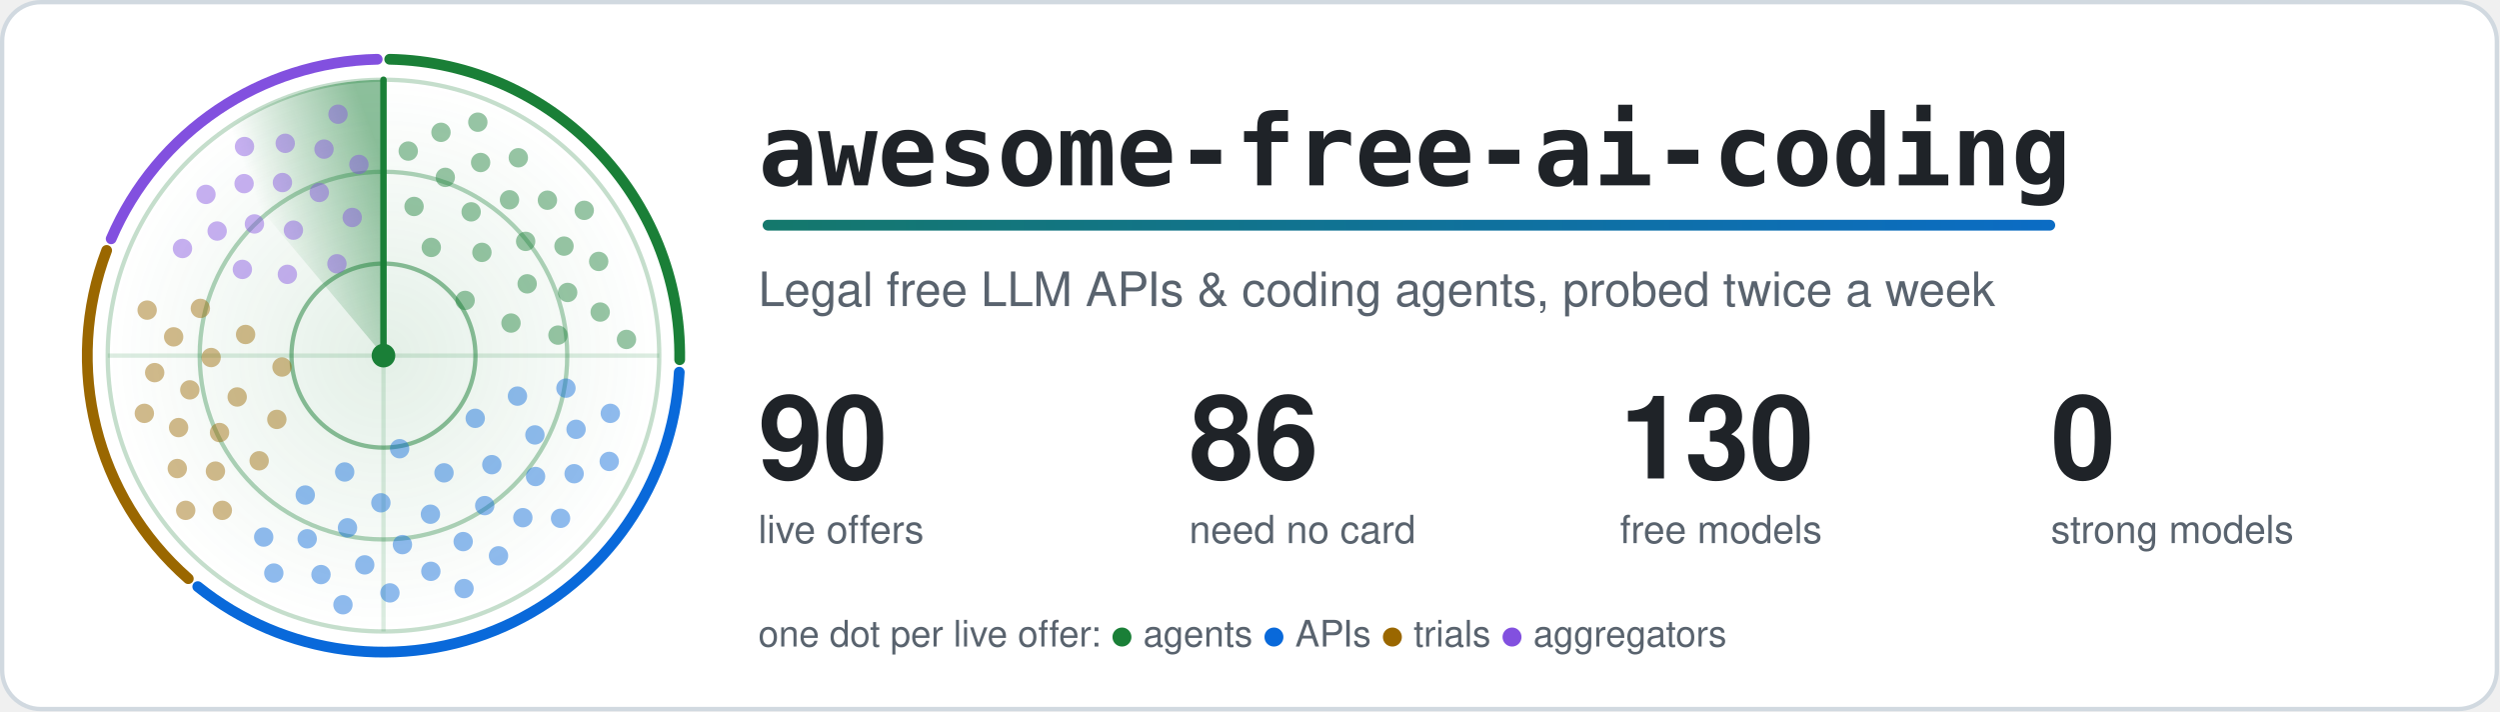
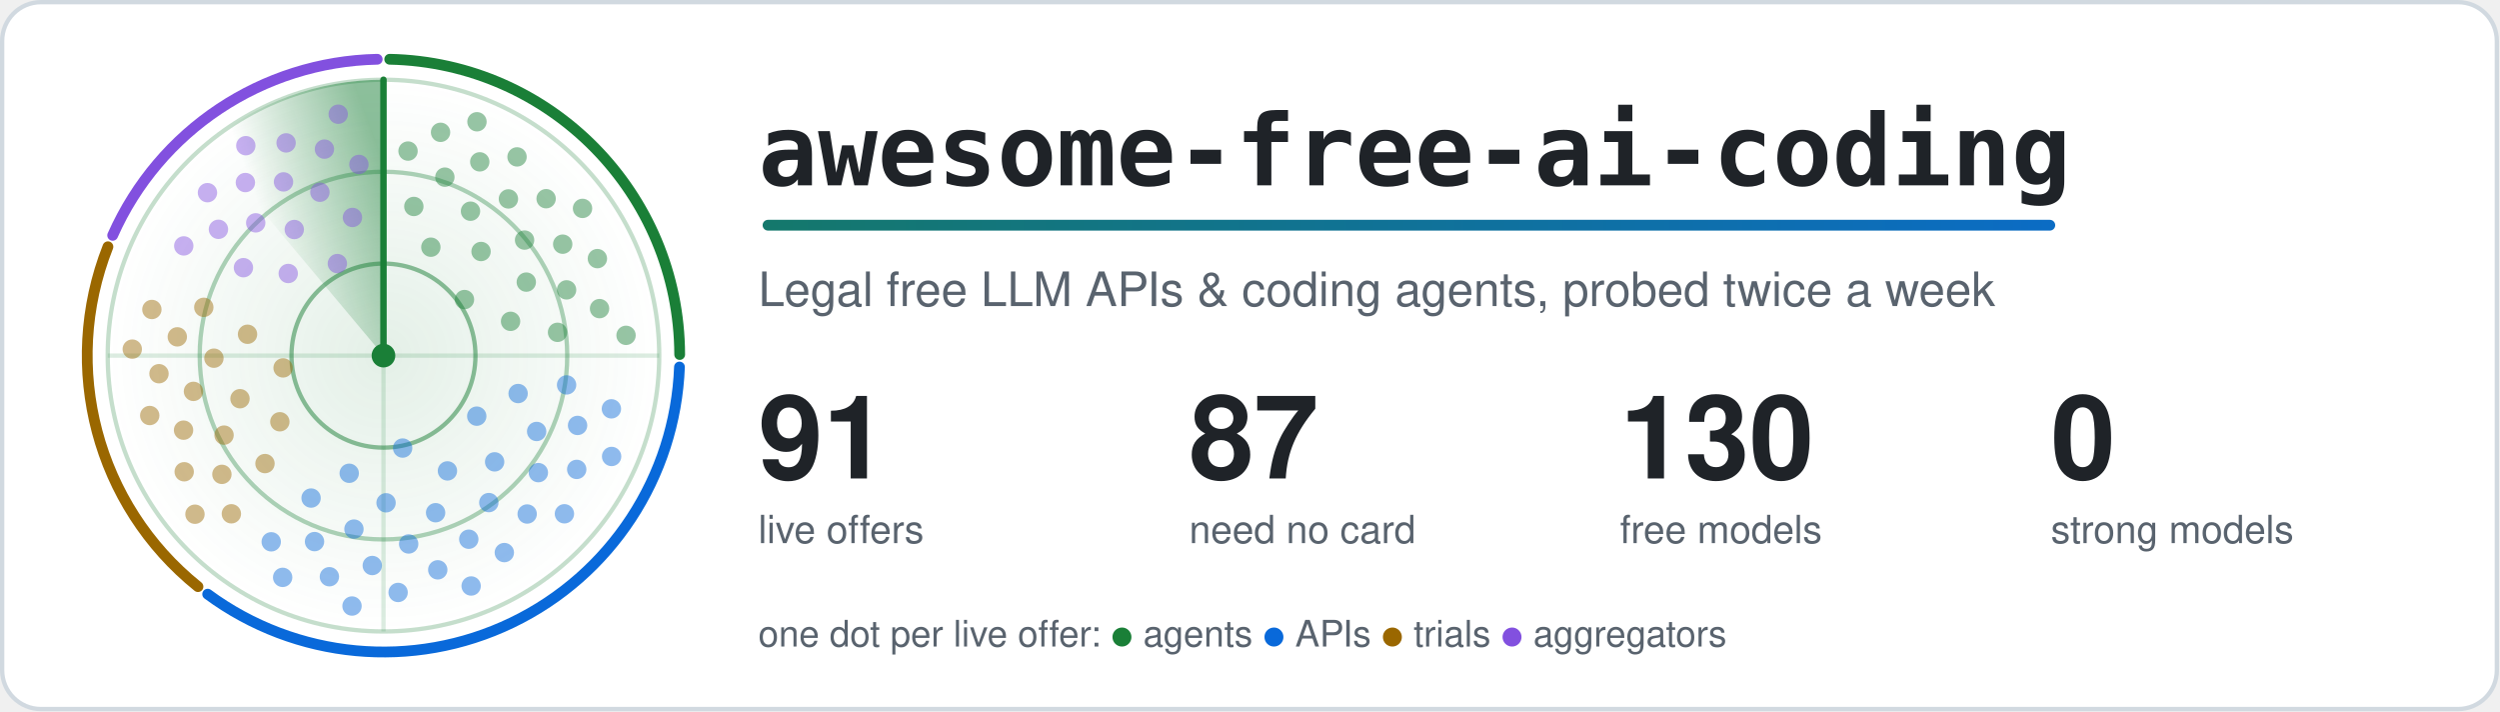
<svg xmlns="http://www.w3.org/2000/svg" width="1160" height="330" viewBox="0 0 1160 330" role="img" aria-labelledby="title">
  <style>.card{fill:#ffffff;stroke:#d1d9e0}.t{fill:#1f2328}.m{fill:#59636e}.ring{stroke:#1a7f37}.hub{fill:#1a7f37}.beam{stroke:#1a7f37}.s0,.s1,.g0,.g1{stop-color:#1a7f37}.a0{stop-color:#1a7f37}.a1{stop-color:#0969da}.dot.agents,.key.agents{fill:#1a7f37}.rim.agents{stroke:#1a7f37}.dot.apis,.key.apis{fill:#0969da}.rim.apis{stroke:#0969da}.dot.trials,.key.trials{fill:#9a6700}.rim.trials{stroke:#9a6700}.dot.aggregators,.key.aggregators{fill:#8250df}.rim.aggregators{stroke:#8250df}.rim{fill:none}.s0{stop-opacity:.5}.s1,.g1{stop-opacity:0}.g0{stop-opacity:.12}.dot{opacity:.45;animation:ping 6s linear infinite}@keyframes ping{0%,4%{opacity:1}55%,100%{opacity:.45}}.turning{animation:turn 6s linear infinite}@keyframes turn{to{transform:rotate(360deg)}}@media (prefers-reduced-motion: reduce) {.dot { animation: none; opacity: 1 } .turning { animation: none }}</style>
  <defs>
    <linearGradient id="accent" gradientUnits="userSpaceOnUse" x1="0" y1="0" x2="1100" y2="0">
      <stop class="a0" offset="0" />
      <stop class="a1" offset="1" />
    </linearGradient>
  </defs>
  <rect class="card" x="1" y="1" width="1158" height="328" rx="18" stroke-width="2" />
  <defs>
    <radialGradient id="glow">
      <stop class="g0" offset="0" />
      <stop class="g1" offset="1" />
    </radialGradient>
  </defs>
  <circle cx="178.0" cy="165.0" r="128.0" fill="url(#glow)" />
  <circle class="ring" cx="178.0" cy="165.0" r="42.7" fill="none" stroke-width="2" stroke-opacity=".5" />
  <circle class="ring" cx="178.0" cy="165.0" r="85.3" fill="none" stroke-width="2" stroke-opacity=".35" />
  <circle class="ring" cx="178.0" cy="165.0" r="128.0" fill="none" stroke-width="2" stroke-opacity=".25" />
  <path class="ring" d="M50.0 165.0H306.0M178.0 37.0V293.0" stroke-width="2" stroke-opacity=".15" />
-   <path class="rim agents" d="M180.9 27.5A137.5 137.5 0 0 1 315.5 166.9" stroke-width="5" stroke-linecap="round" />
-   <path class="rim apis" d="M315.3 172.7A137.5 137.5 0 0 1 91.8 272.2" stroke-width="5" stroke-linecap="round" />
-   <path class="rim trials" d="M87.4 268.5A137.5 137.5 0 0 1 49.5 116.2" stroke-width="5" stroke-linecap="round" />
-   <path class="rim aggregators" d="M51.6 110.8A137.5 137.5 0 0 1 175.1 27.5" stroke-width="5" stroke-linecap="round" />
+   <path class="rim agents" d="M180.9 27.5A137.5 137.5 0 0 1 315.5 164.5" stroke-width="5" stroke-linecap="round" />
+   <path class="rim apis" d="M315.4 170.3A137.5 137.5 0 0 1 96.4 275.7" stroke-width="5" stroke-linecap="round" />
+   <path class="rim trials" d="M91.9 272.2A137.5 137.5 0 0 1 50.1 114.5" stroke-width="5" stroke-linecap="round" />
+   <path class="rim aggregators" d="M52.3 109.2A137.5 137.5 0 0 1 175.1 27.5" stroke-width="5" stroke-linecap="round" />
  <defs>
    <linearGradient id="sweep" gradientUnits="userSpaceOnUse" x1="178.0" y1="75.4" x2="120.4" y2="96.4">
      <stop class="s0" offset="0" />
      <stop class="s1" offset="1" />
    </linearGradient>
  </defs>
  <g class="turning" style="transform-origin:178.0px 165.0px">
    <path fill="url(#sweep)" d="M178.0 165.0L95.7 66.9A128.0 128.0 0 0 1 178.0 37.0Z" />
    <line class="beam" x1="178.0" y1="165.0" x2="178.0" y2="37.0" stroke-width="3" stroke-linecap="round" />
  </g>
-   <circle class="dot agents" cx="215.9" cy="139.4" r="4.5" style="animation-delay:0.93s" />
-   <circle class="dot agents" cx="200.2" cy="114.8" r="4.5" style="animation-delay:0.40s" />
-   <circle class="dot agents" cx="237.2" cy="149.9" r="4.5" style="animation-delay:1.26s" />
-   <circle class="dot agents" cx="223.7" cy="117.1" r="4.5" style="animation-delay:0.73s" />
-   <circle class="dot agents" cx="192.2" cy="95.8" r="4.5" style="animation-delay:0.19s" />
-   <circle class="dot agents" cx="244.7" cy="131.7" r="4.5" style="animation-delay:1.06s" />
-   <circle class="dot agents" cx="218.7" cy="98.3" r="4.5" style="animation-delay:0.52s" />
-   <circle class="dot agents" cx="259.0" cy="155.5" r="4.5" style="animation-delay:1.39s" />
-   <circle class="dot agents" cx="244.0" cy="112.0" r="4.5" style="animation-delay:0.85s" />
-   <circle class="dot agents" cx="206.7" cy="82.3" r="4.5" style="animation-delay:0.32s" />
-   <circle class="dot agents" cx="263.5" cy="135.7" r="4.5" style="animation-delay:1.18s" />
-   <circle class="dot agents" cx="236.5" cy="92.7" r="4.5" style="animation-delay:0.65s" />
-   <circle class="dot agents" cx="189.5" cy="70.1" r="4.5" style="animation-delay:0.11s" />
-   <circle class="dot agents" cx="261.8" cy="114.2" r="4.5" style="animation-delay:0.98s" />
-   <circle class="dot agents" cx="223.1" cy="75.4" r="4.5" style="animation-delay:0.45s" />
-   <circle class="dot agents" cx="278.6" cy="144.8" r="4.5" style="animation-delay:1.31s" />
-   <circle class="dot agents" cx="254.1" cy="92.9" r="4.5" style="animation-delay:0.78s" />
-   <circle class="dot agents" cx="204.7" cy="61.4" r="4.5" style="animation-delay:0.24s" />
-   <circle class="dot agents" cx="277.9" cy="121.3" r="4.5" style="animation-delay:1.11s" />
-   <circle class="dot agents" cx="240.6" cy="73.2" r="4.5" style="animation-delay:0.57s" />
-   <circle class="dot agents" cx="290.8" cy="157.5" r="4.5" style="animation-delay:1.44s" />
-   <circle class="dot agents" cx="271.2" cy="97.6" r="4.5" style="animation-delay:0.90s" />
-   <circle class="dot agents" cx="221.8" cy="56.7" r="4.5" style="animation-delay:0.37s" />
-   <circle class="dot apis" cx="185.5" cy="208.2" r="4.5" style="animation-delay:2.84s" />
-   <circle class="dot apis" cx="220.6" cy="194.1" r="4.5" style="animation-delay:2.07s" />
-   <circle class="dot apis" cx="160.0" cy="219.0" r="4.5" style="animation-delay:3.31s" />
-   <circle class="dot apis" cx="206.1" cy="219.4" r="4.5" style="animation-delay:2.54s" />
-   <circle class="dot apis" cx="240.2" cy="183.8" r="4.5" style="animation-delay:1.78s" />
-   <circle class="dot apis" cx="176.8" cy="233.3" r="4.5" style="animation-delay:3.02s" />
-   <circle class="dot apis" cx="228.3" cy="215.6" r="4.5" style="animation-delay:2.25s" />
-   <circle class="dot apis" cx="141.7" cy="229.7" r="4.5" style="animation-delay:3.49s" />
-   <circle class="dot apis" cx="199.8" cy="238.6" r="4.5" style="animation-delay:2.72s" />
-   <circle class="dot apis" cx="248.3" cy="201.8" r="4.5" style="animation-delay:1.96s" />
-   <circle class="dot apis" cx="161.3" cy="244.9" r="4.5" style="animation-delay:3.20s" />
-   <circle class="dot apis" cx="225.0" cy="234.6" r="4.5" style="animation-delay:2.43s" />
-   <circle class="dot apis" cx="262.7" cy="180.1" r="4.5" style="animation-delay:1.67s" />
-   <circle class="dot apis" cx="186.8" cy="252.7" r="4.5" style="animation-delay:2.90s" />
-   <circle class="dot apis" cx="248.6" cy="221.1" r="4.5" style="animation-delay:2.14s" />
-   <circle class="dot apis" cx="142.6" cy="250.0" r="4.5" style="animation-delay:3.38s" />
-   <circle class="dot apis" cx="215.0" cy="251.3" r="4.5" style="animation-delay:2.61s" />
-   <circle class="dot apis" cx="267.4" cy="199.2" r="4.5" style="animation-delay:1.85s" />
-   <circle class="dot apis" cx="169.3" cy="262.1" r="4.5" style="animation-delay:3.09s" />
-   <circle class="dot apis" cx="242.7" cy="240.2" r="4.5" style="animation-delay:2.32s" />
-   <circle class="dot apis" cx="122.4" cy="249.2" r="4.5" style="animation-delay:3.56s" />
-   <circle class="dot apis" cx="200.0" cy="265.1" r="4.5" style="animation-delay:2.79s" />
-   <circle class="dot apis" cx="266.5" cy="219.8" r="4.5" style="animation-delay:2.03s" />
-   <circle class="dot apis" cx="149.0" cy="266.6" r="4.5" style="animation-delay:3.27s" />
-   <circle class="dot apis" cx="231.4" cy="257.9" r="4.5" style="animation-delay:2.50s" />
-   <circle class="dot apis" cx="283.3" cy="191.8" r="4.5" style="animation-delay:1.74s" />
-   <circle class="dot apis" cx="181.0" cy="275.1" r="4.5" style="animation-delay:2.97s" />
-   <circle class="dot apis" cx="260.2" cy="240.5" r="4.5" style="animation-delay:2.21s" />
-   <circle class="dot apis" cx="127.1" cy="265.9" r="4.5" style="animation-delay:3.45s" />
-   <circle class="dot apis" cx="215.4" cy="273.1" r="4.5" style="animation-delay:2.68s" />
-   <circle class="dot apis" cx="282.8" cy="214.1" r="4.5" style="animation-delay:1.92s" />
-   <circle class="dot apis" cx="159.2" cy="280.6" r="4.5" style="animation-delay:3.15s" />
-   <circle class="dot trials" cx="130.9" cy="170.3" r="4.5" style="animation-delay:4.39s" />
-   <circle class="dot trials" cx="128.5" cy="194.6" r="4.5" style="animation-delay:3.99s" />
-   <circle class="dot trials" cx="114.0" cy="155.2" r="4.5" style="animation-delay:4.64s" />
-   <circle class="dot trials" cx="110.1" cy="184.2" r="4.5" style="animation-delay:4.24s" />
-   <circle class="dot trials" cx="120.3" cy="213.8" r="4.5" style="animation-delay:3.83s" />
-   <circle class="dot trials" cx="98.0" cy="165.9" r="4.5" style="animation-delay:4.49s" />
-   <circle class="dot trials" cx="101.9" cy="200.7" r="4.5" style="animation-delay:4.08s" />
-   <circle class="dot trials" cx="93.0" cy="143.1" r="4.5" style="animation-delay:4.74s" />
-   <circle class="dot trials" cx="88.1" cy="180.9" r="4.5" style="animation-delay:4.33s" />
-   <circle class="dot trials" cx="100.0" cy="218.6" r="4.5" style="animation-delay:3.93s" />
-   <circle class="dot trials" cx="80.6" cy="156.3" r="4.5" style="animation-delay:4.58s" />
-   <circle class="dot trials" cx="82.9" cy="198.4" r="4.5" style="animation-delay:4.18s" />
-   <circle class="dot trials" cx="103.2" cy="236.8" r="4.5" style="animation-delay:3.77s" />
-   <circle class="dot trials" cx="71.8" cy="172.9" r="4.5" style="animation-delay:4.43s" />
-   <circle class="dot trials" cx="82.3" cy="217.4" r="4.5" style="animation-delay:4.02s" />
-   <circle class="dot trials" cx="68.3" cy="143.9" r="4.5" style="animation-delay:4.68s" />
-   <circle class="dot trials" cx="67.0" cy="191.8" r="4.5" style="animation-delay:4.27s" />
-   <circle class="dot trials" cx="86.2" cy="236.8" r="4.5" style="animation-delay:3.87s" />
-   <circle class="dot aggregators" cx="156.4" cy="122.4" r="4.5" style="animation-delay:5.55s" />
-   <circle class="dot aggregators" cx="133.4" cy="127.3" r="4.5" style="animation-delay:5.17s" />
-   <circle class="dot aggregators" cx="163.5" cy="100.9" r="4.5" style="animation-delay:5.79s" />
-   <circle class="dot aggregators" cx="136.2" cy="106.8" r="4.5" style="animation-delay:5.41s" />
-   <circle class="dot aggregators" cx="112.5" cy="125.0" r="4.5" style="animation-delay:5.02s" />
-   <circle class="dot aggregators" cx="148.2" cy="89.3" r="4.5" style="animation-delay:5.64s" />
-   <circle class="dot aggregators" cx="118.1" cy="103.9" r="4.5" style="animation-delay:5.26s" />
+   <circle class="dot agents" cx="215.6" cy="139.0" r="4.5" style="animation-delay:0.92s" />
+   <circle class="dot agents" cx="200.0" cy="114.7" r="4.5" style="animation-delay:0.39s" />
+   <circle class="dot agents" cx="237.0" cy="149.1" r="4.5" style="animation-delay:1.25s" />
+   <circle class="dot agents" cx="223.3" cy="116.7" r="4.5" style="animation-delay:0.72s" />
+   <circle class="dot agents" cx="192.1" cy="95.8" r="4.5" style="animation-delay:0.19s" />
+   <circle class="dot agents" cx="244.3" cy="130.9" r="4.5" style="animation-delay:1.05s" />
+   <circle class="dot agents" cx="218.4" cy="98.0" r="4.5" style="animation-delay:0.52s" />
+   <circle class="dot agents" cx="258.8" cy="154.2" r="4.5" style="animation-delay:1.37s" />
+   <circle class="dot agents" cx="243.5" cy="111.4" r="4.5" style="animation-delay:0.84s" />
+   <circle class="dot agents" cx="206.5" cy="82.2" r="4.5" style="animation-delay:0.32s" />
+   <circle class="dot agents" cx="263.0" cy="134.5" r="4.5" style="animation-delay:1.17s" />
+   <circle class="dot agents" cx="236.0" cy="92.3" r="4.5" style="animation-delay:0.64s" />
+   <circle class="dot agents" cx="189.4" cy="70.1" r="4.5" style="animation-delay:0.11s" />
+   <circle class="dot agents" cx="261.2" cy="113.3" r="4.5" style="animation-delay:0.97s" />
+   <circle class="dot agents" cx="222.7" cy="75.1" r="4.5" style="animation-delay:0.44s" />
+   <circle class="dot agents" cx="278.3" cy="143.2" r="4.5" style="animation-delay:1.30s" />
+   <circle class="dot agents" cx="253.5" cy="92.2" r="4.5" style="animation-delay:0.77s" />
+   <circle class="dot agents" cx="204.5" cy="61.4" r="4.5" style="animation-delay:0.24s" />
+   <circle class="dot agents" cx="277.3" cy="120.0" r="4.5" style="animation-delay:1.09s" />
+   <circle class="dot agents" cx="240.0" cy="72.8" r="4.5" style="animation-delay:0.57s" />
+   <circle class="dot agents" cx="290.6" cy="155.6" r="4.5" style="animation-delay:1.42s" />
+   <circle class="dot agents" cx="270.4" cy="96.7" r="4.5" style="animation-delay:0.89s" />
+   <circle class="dot agents" cx="221.4" cy="56.5" r="4.5" style="animation-delay:0.36s" />
+   <circle class="dot apis" cx="186.9" cy="207.9" r="4.5" style="animation-delay:2.80s" />
+   <circle class="dot apis" cx="221.3" cy="193.1" r="4.5" style="animation-delay:2.05s" />
+   <circle class="dot apis" cx="162.1" cy="219.6" r="4.5" style="animation-delay:3.27s" />
+   <circle class="dot apis" cx="207.7" cy="218.5" r="4.5" style="animation-delay:2.52s" />
+   <circle class="dot apis" cx="240.5" cy="182.6" r="4.5" style="animation-delay:1.76s" />
+   <circle class="dot apis" cx="179.2" cy="233.3" r="4.5" style="animation-delay:2.98s" />
+   <circle class="dot apis" cx="229.6" cy="214.3" r="4.5" style="animation-delay:2.23s" />
+   <circle class="dot apis" cx="144.4" cy="231.1" r="4.5" style="animation-delay:3.45s" />
+   <circle class="dot apis" cx="202.2" cy="237.9" r="4.5" style="animation-delay:2.69s" />
+   <circle class="dot apis" cx="249.1" cy="200.2" r="4.5" style="animation-delay:1.94s" />
+   <circle class="dot apis" cx="164.3" cy="245.5" r="4.5" style="animation-delay:3.16s" />
+   <circle class="dot apis" cx="226.9" cy="233.2" r="4.5" style="animation-delay:2.41s" />
+   <circle class="dot apis" cx="263.0" cy="178.6" r="4.5" style="animation-delay:1.65s" />
+   <circle class="dot apis" cx="189.7" cy="252.4" r="4.5" style="animation-delay:2.87s" />
+   <circle class="dot apis" cx="249.9" cy="219.3" r="4.5" style="animation-delay:2.12s" />
+   <circle class="dot apis" cx="146.0" cy="251.3" r="4.5" style="animation-delay:3.34s" />
+   <circle class="dot apis" cx="217.6" cy="250.2" r="4.5" style="animation-delay:2.58s" />
+   <circle class="dot apis" cx="268.1" cy="197.4" r="4.5" style="animation-delay:1.83s" />
+   <circle class="dot apis" cx="172.8" cy="262.4" r="4.5" style="animation-delay:3.05s" />
+   <circle class="dot apis" cx="244.7" cy="238.5" r="4.5" style="animation-delay:2.30s" />
+   <circle class="dot apis" cx="125.9" cy="251.4" r="4.5" style="animation-delay:3.52s" />
+   <circle class="dot apis" cx="203.2" cy="264.4" r="4.5" style="animation-delay:2.76s" />
+   <circle class="dot apis" cx="267.7" cy="217.8" r="4.5" style="animation-delay:2.01s" />
+   <circle class="dot apis" cx="152.9" cy="267.6" r="4.5" style="animation-delay:3.23s" />
+   <circle class="dot apis" cx="234.1" cy="256.4" r="4.5" style="animation-delay:2.47s" />
+   <circle class="dot apis" cx="283.8" cy="189.7" r="4.5" style="animation-delay:1.72s" />
+   <circle class="dot apis" cx="184.8" cy="274.9" r="4.5" style="animation-delay:2.94s" />
+   <circle class="dot apis" cx="262.0" cy="238.4" r="4.5" style="animation-delay:2.19s" />
+   <circle class="dot apis" cx="131.2" cy="267.9" r="4.5" style="animation-delay:3.41s" />
+   <circle class="dot apis" cx="218.7" cy="271.9" r="4.5" style="animation-delay:2.65s" />
+   <circle class="dot apis" cx="283.9" cy="211.8" r="4.5" style="animation-delay:1.90s" />
+   <circle class="dot apis" cx="163.4" cy="281.2" r="4.5" style="animation-delay:3.12s" />
+   <circle class="dot trials" cx="131.4" cy="170.7" r="4.5" style="animation-delay:4.38s" />
+   <circle class="dot trials" cx="129.9" cy="195.7" r="4.5" style="animation-delay:3.96s" />
+   <circle class="dot trials" cx="114.9" cy="155.1" r="4.5" style="animation-delay:4.65s" />
+   <circle class="dot trials" cx="111.4" cy="185.0" r="4.5" style="animation-delay:4.22s" />
+   <circle class="dot trials" cx="123.0" cy="215.1" r="4.5" style="animation-delay:3.79s" />
+   <circle class="dot trials" cx="99.3" cy="166.2" r="4.5" style="animation-delay:4.49s" />
+   <circle class="dot trials" cx="104.0" cy="201.9" r="4.5" style="animation-delay:4.06s" />
+   <circle class="dot trials" cx="94.6" cy="142.6" r="4.5" style="animation-delay:4.75s" />
+   <circle class="dot trials" cx="89.8" cy="181.6" r="4.5" style="animation-delay:4.32s" />
+   <circle class="dot trials" cx="103.0" cy="220.1" r="4.5" style="animation-delay:3.89s" />
+   <circle class="dot trials" cx="82.3" cy="156.3" r="4.5" style="animation-delay:4.59s" />
+   <circle class="dot trials" cx="85.2" cy="199.6" r="4.5" style="animation-delay:4.16s" />
+   <circle class="dot trials" cx="107.4" cy="238.4" r="4.5" style="animation-delay:3.73s" />
+   <circle class="dot trials" cx="73.8" cy="173.4" r="4.5" style="animation-delay:4.42s" />
+   <circle class="dot trials" cx="85.5" cy="218.9" r="4.5" style="animation-delay:4.00s" />
+   <circle class="dot trials" cx="70.5" cy="143.6" r="4.5" style="animation-delay:4.69s" />
+   <circle class="dot trials" cx="69.5" cy="192.8" r="4.5" style="animation-delay:4.26s" />
+   <circle class="dot trials" cx="90.5" cy="238.6" r="4.5" style="animation-delay:3.83s" />
+   <circle class="dot trials" cx="61.4" cy="162.0" r="4.5" style="animation-delay:4.52s" />
+   <circle class="dot aggregators" cx="156.6" cy="122.3" r="4.5" style="animation-delay:5.56s" />
+   <circle class="dot aggregators" cx="133.8" cy="126.9" r="4.5" style="animation-delay:5.18s" />
+   <circle class="dot aggregators" cx="163.6" cy="100.9" r="4.5" style="animation-delay:5.79s" />
+   <circle class="dot aggregators" cx="136.6" cy="106.5" r="4.5" style="animation-delay:5.41s" />
+   <circle class="dot aggregators" cx="113.0" cy="124.2" r="4.5" style="animation-delay:5.03s" />
+   <circle class="dot aggregators" cx="148.5" cy="89.2" r="4.5" style="animation-delay:5.65s" />
+   <circle class="dot aggregators" cx="118.7" cy="103.4" r="4.5" style="animation-delay:5.27s" />
  <circle class="dot aggregators" cx="166.6" cy="76.3" r="4.5" style="animation-delay:5.88s" />
-   <circle class="dot aggregators" cx="131.1" cy="84.7" r="4.5" style="animation-delay:5.50s" />
-   <circle class="dot aggregators" cx="100.8" cy="107.2" r="4.5" style="animation-delay:5.11s" />
-   <circle class="dot aggregators" cx="150.4" cy="69.2" r="4.5" style="animation-delay:5.73s" />
-   <circle class="dot aggregators" cx="113.3" cy="85.2" r="4.5" style="animation-delay:5.35s" />
-   <circle class="dot aggregators" cx="84.7" cy="115.3" r="4.5" style="animation-delay:4.97s" />
-   <circle class="dot aggregators" cx="132.4" cy="66.5" r="4.5" style="animation-delay:5.59s" />
-   <circle class="dot aggregators" cx="95.6" cy="90.2" r="4.5" style="animation-delay:5.20s" />
-   <circle class="dot aggregators" cx="156.9" cy="53.0" r="4.5" style="animation-delay:5.82s" />
-   <circle class="dot aggregators" cx="113.5" cy="68.0" r="4.5" style="animation-delay:5.44s" />
+   <circle class="dot aggregators" cx="131.6" cy="84.4" r="4.5" style="animation-delay:5.50s" />
+   <circle class="dot aggregators" cx="101.4" cy="106.4" r="4.5" style="animation-delay:5.12s" />
+   <circle class="dot aggregators" cx="150.6" cy="69.2" r="4.5" style="animation-delay:5.73s" />
+   <circle class="dot aggregators" cx="113.9" cy="84.7" r="4.5" style="animation-delay:5.36s" />
+   <circle class="dot aggregators" cx="85.3" cy="114.1" r="4.5" style="animation-delay:4.98s" />
+   <circle class="dot aggregators" cx="132.8" cy="66.3" r="4.5" style="animation-delay:5.59s" />
+   <circle class="dot aggregators" cx="96.3" cy="89.4" r="4.5" style="animation-delay:5.21s" />
+   <circle class="dot aggregators" cx="157.0" cy="53.0" r="4.5" style="animation-delay:5.82s" />
+   <circle class="dot aggregators" cx="114.1" cy="67.6" r="4.5" style="animation-delay:5.45s" />
  <circle class="hub" cx="178.0" cy="165.0" r="5.5" />
  <text class="t" x="352" y="86" font-family="ui-monospace, SFMono-Regular, Menlo, Consolas, monospace" font-size="46" font-weight="700">awesome-free-ai-coding</text>
  <rect x="354" y="102" width="600" height="5" rx="2.5" fill="url(#accent)" />
  <text class="m" x="352" y="142" font-family="-apple-system, BlinkMacSystemFont, 'Segoe UI', Helvetica, Arial, sans-serif" font-size="22">Legal free LLM APIs &amp; coding agents, probed twice a week</text>
-   <text class="t" x="352" y="222" font-family="-apple-system, BlinkMacSystemFont, 'Segoe UI', Helvetica, Arial, sans-serif" font-size="54" font-weight="700">90</text>
+   <text class="t" x="352" y="222" font-family="-apple-system, BlinkMacSystemFont, 'Segoe UI', Helvetica, Arial, sans-serif" font-size="54" font-weight="700">91</text>
  <text class="m" x="352" y="252" font-family="-apple-system, BlinkMacSystemFont, 'Segoe UI', Helvetica, Arial, sans-serif" font-size="18">live offers</text>
-   <text class="t" x="552" y="222" font-family="-apple-system, BlinkMacSystemFont, 'Segoe UI', Helvetica, Arial, sans-serif" font-size="54" font-weight="700">86</text>
+   <text class="t" x="552" y="222" font-family="-apple-system, BlinkMacSystemFont, 'Segoe UI', Helvetica, Arial, sans-serif" font-size="54" font-weight="700">87</text>
  <text class="m" x="552" y="252" font-family="-apple-system, BlinkMacSystemFont, 'Segoe UI', Helvetica, Arial, sans-serif" font-size="18">need no card</text>
  <text class="t" x="752" y="222" font-family="-apple-system, BlinkMacSystemFont, 'Segoe UI', Helvetica, Arial, sans-serif" font-size="54" font-weight="700">130</text>
  <text class="m" x="752" y="252" font-family="-apple-system, BlinkMacSystemFont, 'Segoe UI', Helvetica, Arial, sans-serif" font-size="18">free models</text>
  <text class="t" x="952" y="222" font-family="-apple-system, BlinkMacSystemFont, 'Segoe UI', Helvetica, Arial, sans-serif" font-size="54" font-weight="700">0</text>
  <text class="m" x="952" y="252" font-family="-apple-system, BlinkMacSystemFont, 'Segoe UI', Helvetica, Arial, sans-serif" font-size="18">strong models</text>
  <text class="m" x="352" y="300" font-family="-apple-system, BlinkMacSystemFont, 'Segoe UI', Helvetica, Arial, sans-serif" font-size="17">one dot per live offer: <tspan class="key agents">●</tspan> agents <tspan class="key apis">●</tspan> APIs <tspan class="key trials">●</tspan> trials <tspan class="key aggregators">●</tspan> aggregators</text>
</svg>
